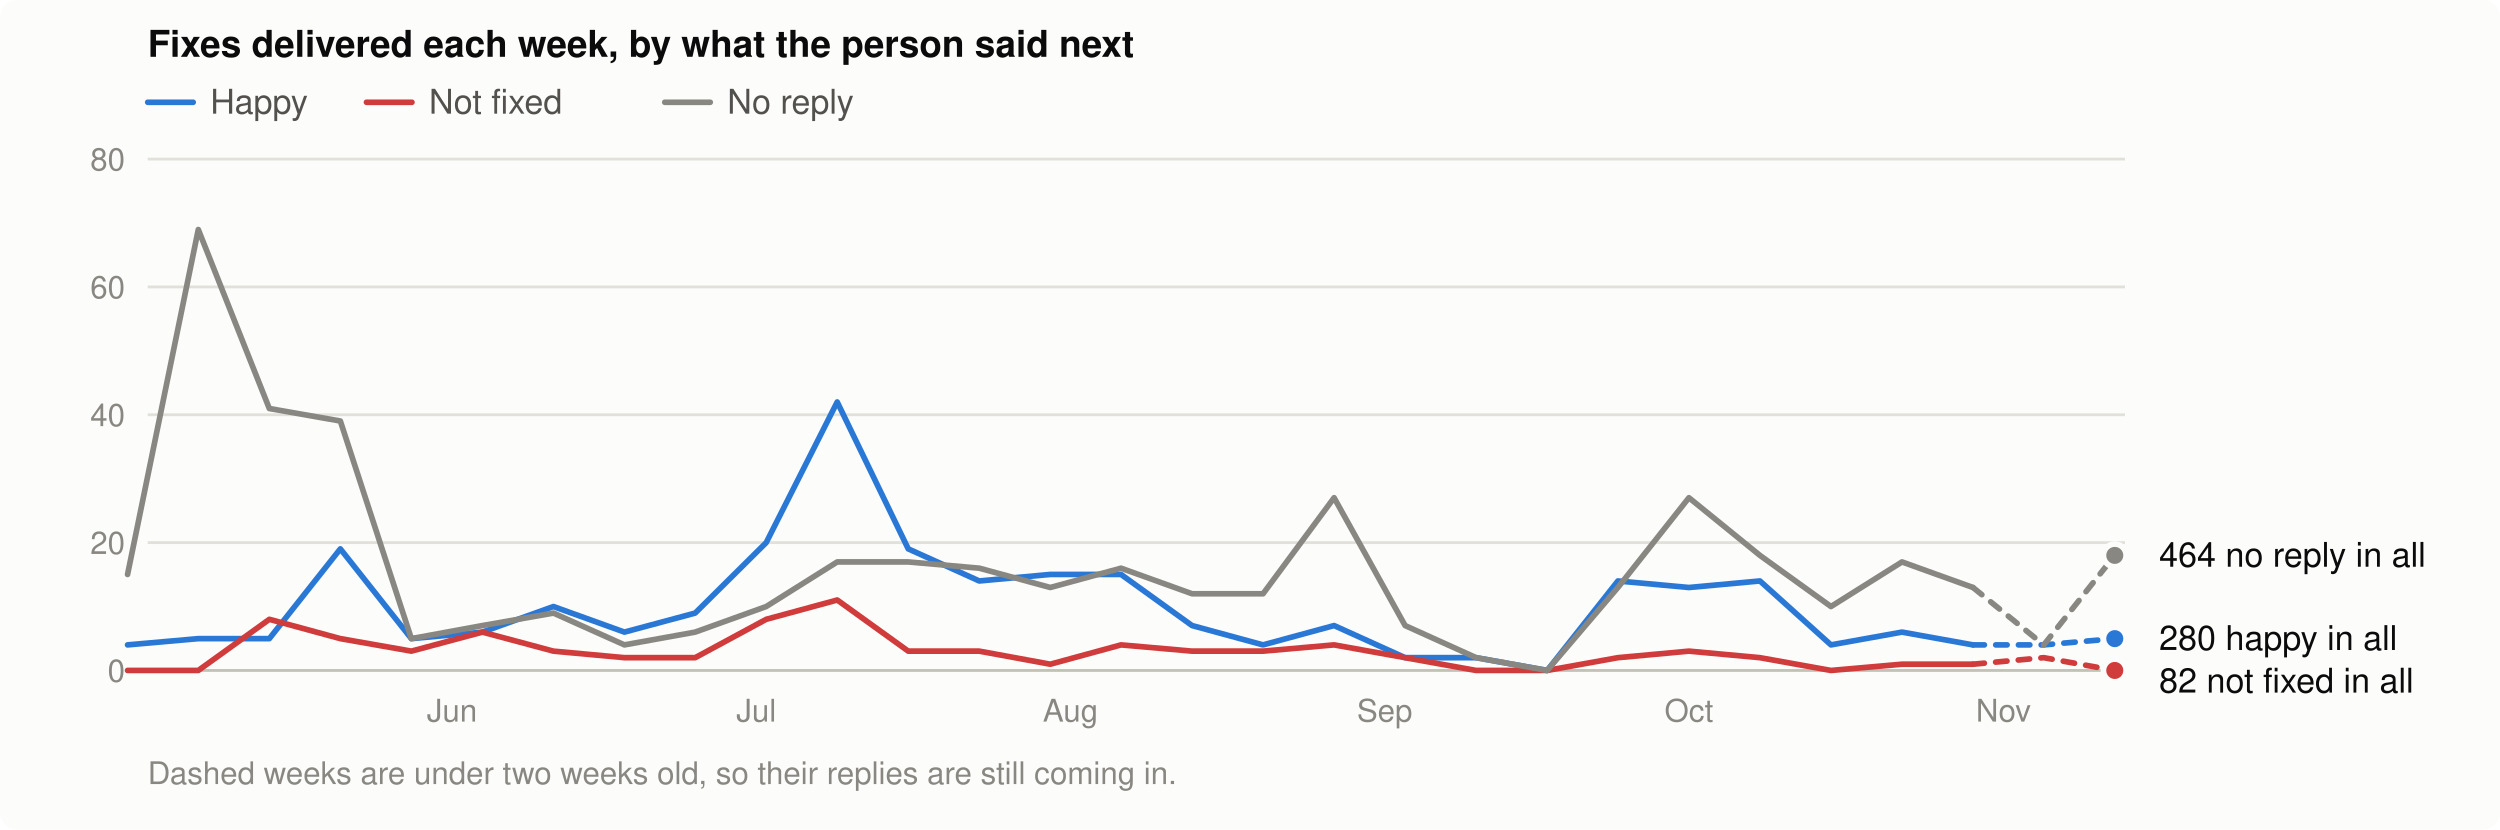
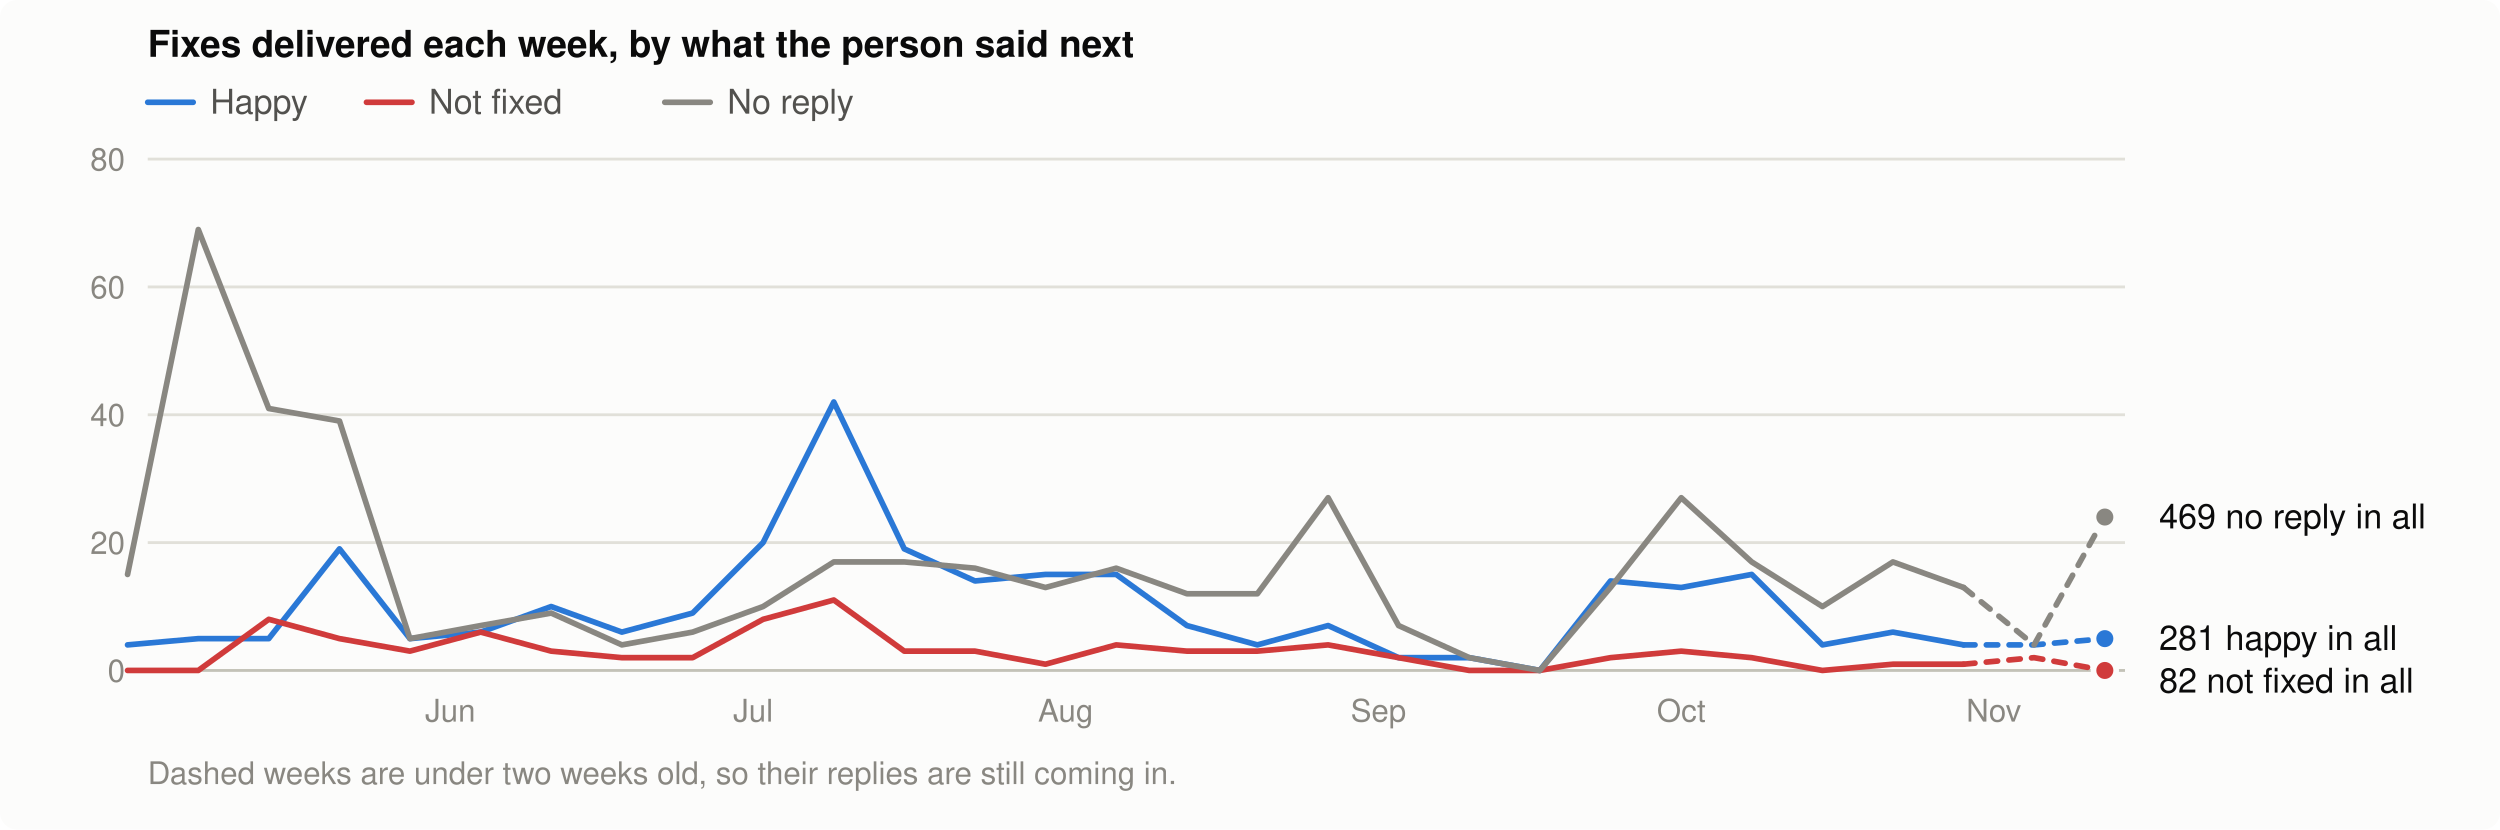
<svg xmlns="http://www.w3.org/2000/svg" width="880" height="292" viewBox="0 0 880 292" role="img" aria-labelledby="t d" font-family="-apple-system, BlinkMacSystemFont, 'Segoe UI', Helvetica, Arial, sans-serif">
  <rect width="100%" height="100%" rx="6" fill="#fcfcfb" />
  <text x="52.0" y="20.0" fill="#0b0b0b" font-size="13" font-weight="600" text-anchor="start">Fixes delivered each week, by what the person said next</text>
  <line x1="52" y1="36" x2="68" y2="36" stroke="#2a78d6" stroke-width="2" stroke-linecap="round" />
  <text x="74.0" y="40.0" fill="#52514e" font-size="12" font-weight="400" text-anchor="start">Happy</text>
  <line x1="129" y1="36" x2="145" y2="36" stroke="#d03b3b" stroke-width="2" stroke-linecap="round" />
  <text x="151.0" y="40.0" fill="#52514e" font-size="12" font-weight="400" text-anchor="start">Not fixed</text>
  <line x1="234" y1="36" x2="250" y2="36" stroke="#898781" stroke-width="2" stroke-linecap="round" />
  <text x="256.0" y="40.0" fill="#52514e" font-size="12" font-weight="400" text-anchor="start">No reply</text>
  <line x1="52" y1="236.0" x2="748" y2="236.0" stroke="#c3c2b7" stroke-width="1" />
  <text x="44.0" y="240.0" fill="#898781" font-size="11" font-weight="400" text-anchor="end">0</text>
  <line x1="52" y1="191.0" x2="748" y2="191.0" stroke="#e1e0d9" stroke-width="1" />
  <text x="44.0" y="195.0" fill="#898781" font-size="11" font-weight="400" text-anchor="end">20</text>
  <line x1="52" y1="146.0" x2="748" y2="146.0" stroke="#e1e0d9" stroke-width="1" />
  <text x="44.0" y="150.0" fill="#898781" font-size="11" font-weight="400" text-anchor="end">40</text>
  <line x1="52" y1="101.0" x2="748" y2="101.0" stroke="#e1e0d9" stroke-width="1" />
  <text x="44.0" y="105.0" fill="#898781" font-size="11" font-weight="400" text-anchor="end">60</text>
  <line x1="52" y1="56.0" x2="748" y2="56.0" stroke="#e1e0d9" stroke-width="1" />
  <text x="44.0" y="60.0" fill="#898781" font-size="11" font-weight="400" text-anchor="end">80</text>
-   <path d="M44.9,227.0 L69.8,224.8 L94.8,224.8 L119.8,193.2 L144.8,224.8 L169.8,222.5 L194.8,213.5 L219.8,222.5 L244.7,215.8 L269.7,191.0 L294.7,141.5 L319.7,193.2 L344.7,204.5 L369.7,202.2 L394.6,202.2 L419.6,220.2 L444.6,227.0 L469.6,220.2 L494.6,231.5 L519.6,231.5 L544.6,236.0 L569.5,204.5 L594.5,206.8 L619.5,204.5 L644.5,227.0 L669.5,222.5 L694.5,227.0" fill="none" stroke="#2a78d6" stroke-width="2" stroke-linejoin="round" stroke-linecap="round" />
-   <path d="M694.5,227.0 L719.4,227.0 L744.4,224.8" fill="none" stroke="#2a78d6" stroke-width="2" stroke-linejoin="round" stroke-linecap="round" stroke-dasharray="4 4" />
-   <circle cx="744.4" cy="224.8" r="4" fill="#2a78d6" stroke="#fcfcfb" stroke-width="2" />
-   <path d="M44.9,236.0 L69.8,236.0 L94.8,218.0 L119.8,224.8 L144.8,229.2 L169.8,222.5 L194.8,229.2 L219.8,231.5 L244.7,231.5 L269.7,218.0 L294.7,211.2 L319.7,229.2 L344.7,229.2 L369.7,233.8 L394.6,227.0 L419.6,229.2 L444.6,229.2 L469.6,227.0 L494.6,231.5 L519.6,236.0 L544.6,236.0 L569.5,231.5 L594.5,229.2 L619.5,231.5 L644.5,236.0 L669.5,233.8 L694.5,233.8" fill="none" stroke="#d03b3b" stroke-width="2" stroke-linejoin="round" stroke-linecap="round" />
-   <path d="M694.5,233.8 L719.4,231.5 L744.4,236.0" fill="none" stroke="#d03b3b" stroke-width="2" stroke-linejoin="round" stroke-linecap="round" stroke-dasharray="4 4" />
-   <circle cx="744.4" cy="236.0" r="4" fill="#d03b3b" stroke="#fcfcfb" stroke-width="2" />
-   <path d="M44.9,202.2 L69.8,80.8 L94.8,143.8 L119.8,148.2 L144.8,224.8 L169.8,220.2 L194.8,215.8 L219.8,227.0 L244.7,222.5 L269.7,213.5 L294.7,197.8 L319.7,197.8 L344.7,200.0 L369.7,206.8 L394.6,200.0 L419.6,209.0 L444.6,209.0 L469.6,175.2 L494.6,220.2 L519.6,231.5 L544.6,236.0 L569.5,206.8 L594.5,175.2 L619.5,195.5 L644.5,213.5 L669.5,197.8 L694.5,206.8" fill="none" stroke="#898781" stroke-width="2" stroke-linejoin="round" stroke-linecap="round" />
-   <path d="M694.5,206.8 L719.4,227.0 L744.4,195.5" fill="none" stroke="#898781" stroke-width="2" stroke-linejoin="round" stroke-linecap="round" stroke-dasharray="4 4" />
-   <circle cx="744.4" cy="195.5" r="4" fill="#898781" stroke="#fcfcfb" stroke-width="2" />
-   <text x="760.0" y="199.5" fill="#0b0b0b" font-size="12" font-weight="400" text-anchor="start">464 no reply in all</text>
-   <text x="760.0" y="228.8" fill="#0b0b0b" font-size="12" font-weight="400" text-anchor="start">280 happy in all</text>
+   <path d="M44.9,227.0 L69.8,224.8 L94.6,224.8 L119.5,193.2 L144.3,224.8 L169.2,222.5 L194.0,213.5 L218.9,222.5 L243.8,215.8 L268.6,191.0 L293.5,141.5 L318.3,193.2 L343.2,204.5 L368.0,202.2 L392.9,202.2 L417.8,220.2 L442.6,227.0 L467.5,220.2 L492.3,231.5 L517.2,231.5 L542.0,236.0 L566.9,204.5 L591.8,206.8 L616.6,202.2 L641.5,227.0 L666.3,222.5 L691.2,227.0" fill="none" stroke="#2a78d6" stroke-width="2" stroke-linejoin="round" stroke-linecap="round" />
+   <path d="M691.2,227.0 L716.0,227.0 L740.9,224.8" fill="none" stroke="#2a78d6" stroke-width="2" stroke-linejoin="round" stroke-linecap="round" stroke-dasharray="4 4" />
+   <circle cx="740.9" cy="224.8" r="4" fill="#2a78d6" stroke="#fcfcfb" stroke-width="2" />
+   <path d="M44.9,236.0 L69.8,236.0 L94.6,218.0 L119.5,224.8 L144.3,229.2 L169.2,222.5 L194.0,229.2 L218.9,231.5 L243.8,231.5 L268.6,218.0 L293.5,211.2 L318.3,229.2 L343.2,229.2 L368.0,233.8 L392.9,227.0 L417.8,229.2 L442.6,229.2 L467.5,227.0 L492.3,231.5 L517.2,236.0 L542.0,236.0 L566.9,231.5 L591.8,229.2 L616.6,231.5 L641.5,236.0 L666.3,233.8 L691.2,233.8" fill="none" stroke="#d03b3b" stroke-width="2" stroke-linejoin="round" stroke-linecap="round" />
+   <path d="M691.2,233.8 L716.0,231.5 L740.9,236.0" fill="none" stroke="#d03b3b" stroke-width="2" stroke-linejoin="round" stroke-linecap="round" stroke-dasharray="4 4" />
+   <circle cx="740.9" cy="236.0" r="4" fill="#d03b3b" stroke="#fcfcfb" stroke-width="2" />
+   <path d="M44.9,202.2 L69.8,80.8 L94.6,143.8 L119.5,148.2 L144.3,224.8 L169.2,220.2 L194.0,215.8 L218.9,227.0 L243.8,222.5 L268.6,213.5 L293.5,197.8 L318.3,197.8 L343.2,200.0 L368.0,206.8 L392.9,200.0 L417.8,209.0 L442.6,209.0 L467.5,175.2 L492.3,220.2 L517.2,231.5 L542.0,236.0 L566.9,206.8 L591.8,175.2 L616.6,197.8 L641.5,213.5 L666.3,197.8 L691.2,206.8" fill="none" stroke="#898781" stroke-width="2" stroke-linejoin="round" stroke-linecap="round" />
+   <path d="M691.2,206.8 L716.0,227.0 L740.9,182.0" fill="none" stroke="#898781" stroke-width="2" stroke-linejoin="round" stroke-linecap="round" stroke-dasharray="4 4" />
+   <circle cx="740.9" cy="182.0" r="4" fill="#898781" stroke="#fcfcfb" stroke-width="2" />
+   <text x="760.0" y="186.0" fill="#0b0b0b" font-size="12" font-weight="400" text-anchor="start">469 no reply in all</text>
+   <text x="760.0" y="228.8" fill="#0b0b0b" font-size="12" font-weight="400" text-anchor="start">281 happy in all</text>
  <text x="760.0" y="243.8" fill="#0b0b0b" font-size="12" font-weight="400" text-anchor="start">82 not fixed in all</text>
-   <text x="159.1" y="254.0" fill="#898781" font-size="11" font-weight="400" text-anchor="middle">Jun</text>
-   <text x="266.2" y="254.0" fill="#898781" font-size="11" font-weight="400" text-anchor="middle">Jul</text>
-   <text x="376.8" y="254.0" fill="#898781" font-size="11" font-weight="400" text-anchor="middle">Aug</text>
-   <text x="487.4" y="254.0" fill="#898781" font-size="11" font-weight="400" text-anchor="middle">Sep</text>
-   <text x="594.5" y="254.0" fill="#898781" font-size="11" font-weight="400" text-anchor="middle">Oct</text>
-   <text x="705.2" y="254.0" fill="#898781" font-size="11" font-weight="400" text-anchor="middle">Nov</text>
+   <text x="158.5" y="254.0" fill="#898781" font-size="11" font-weight="400" text-anchor="middle">Jun</text>
+   <text x="265.1" y="254.0" fill="#898781" font-size="11" font-weight="400" text-anchor="middle">Jul</text>
+   <text x="375.1" y="254.0" fill="#898781" font-size="11" font-weight="400" text-anchor="middle">Aug</text>
+   <text x="485.2" y="254.0" fill="#898781" font-size="11" font-weight="400" text-anchor="middle">Sep</text>
+   <text x="591.8" y="254.0" fill="#898781" font-size="11" font-weight="400" text-anchor="middle">Oct</text>
+   <text x="701.8" y="254.0" fill="#898781" font-size="11" font-weight="400" text-anchor="middle">Nov</text>
  <text x="52.0" y="276.0" fill="#898781" font-size="11" font-weight="400" text-anchor="start">Dashed weeks are under two weeks old, so their replies are still coming in.</text>
</svg>
